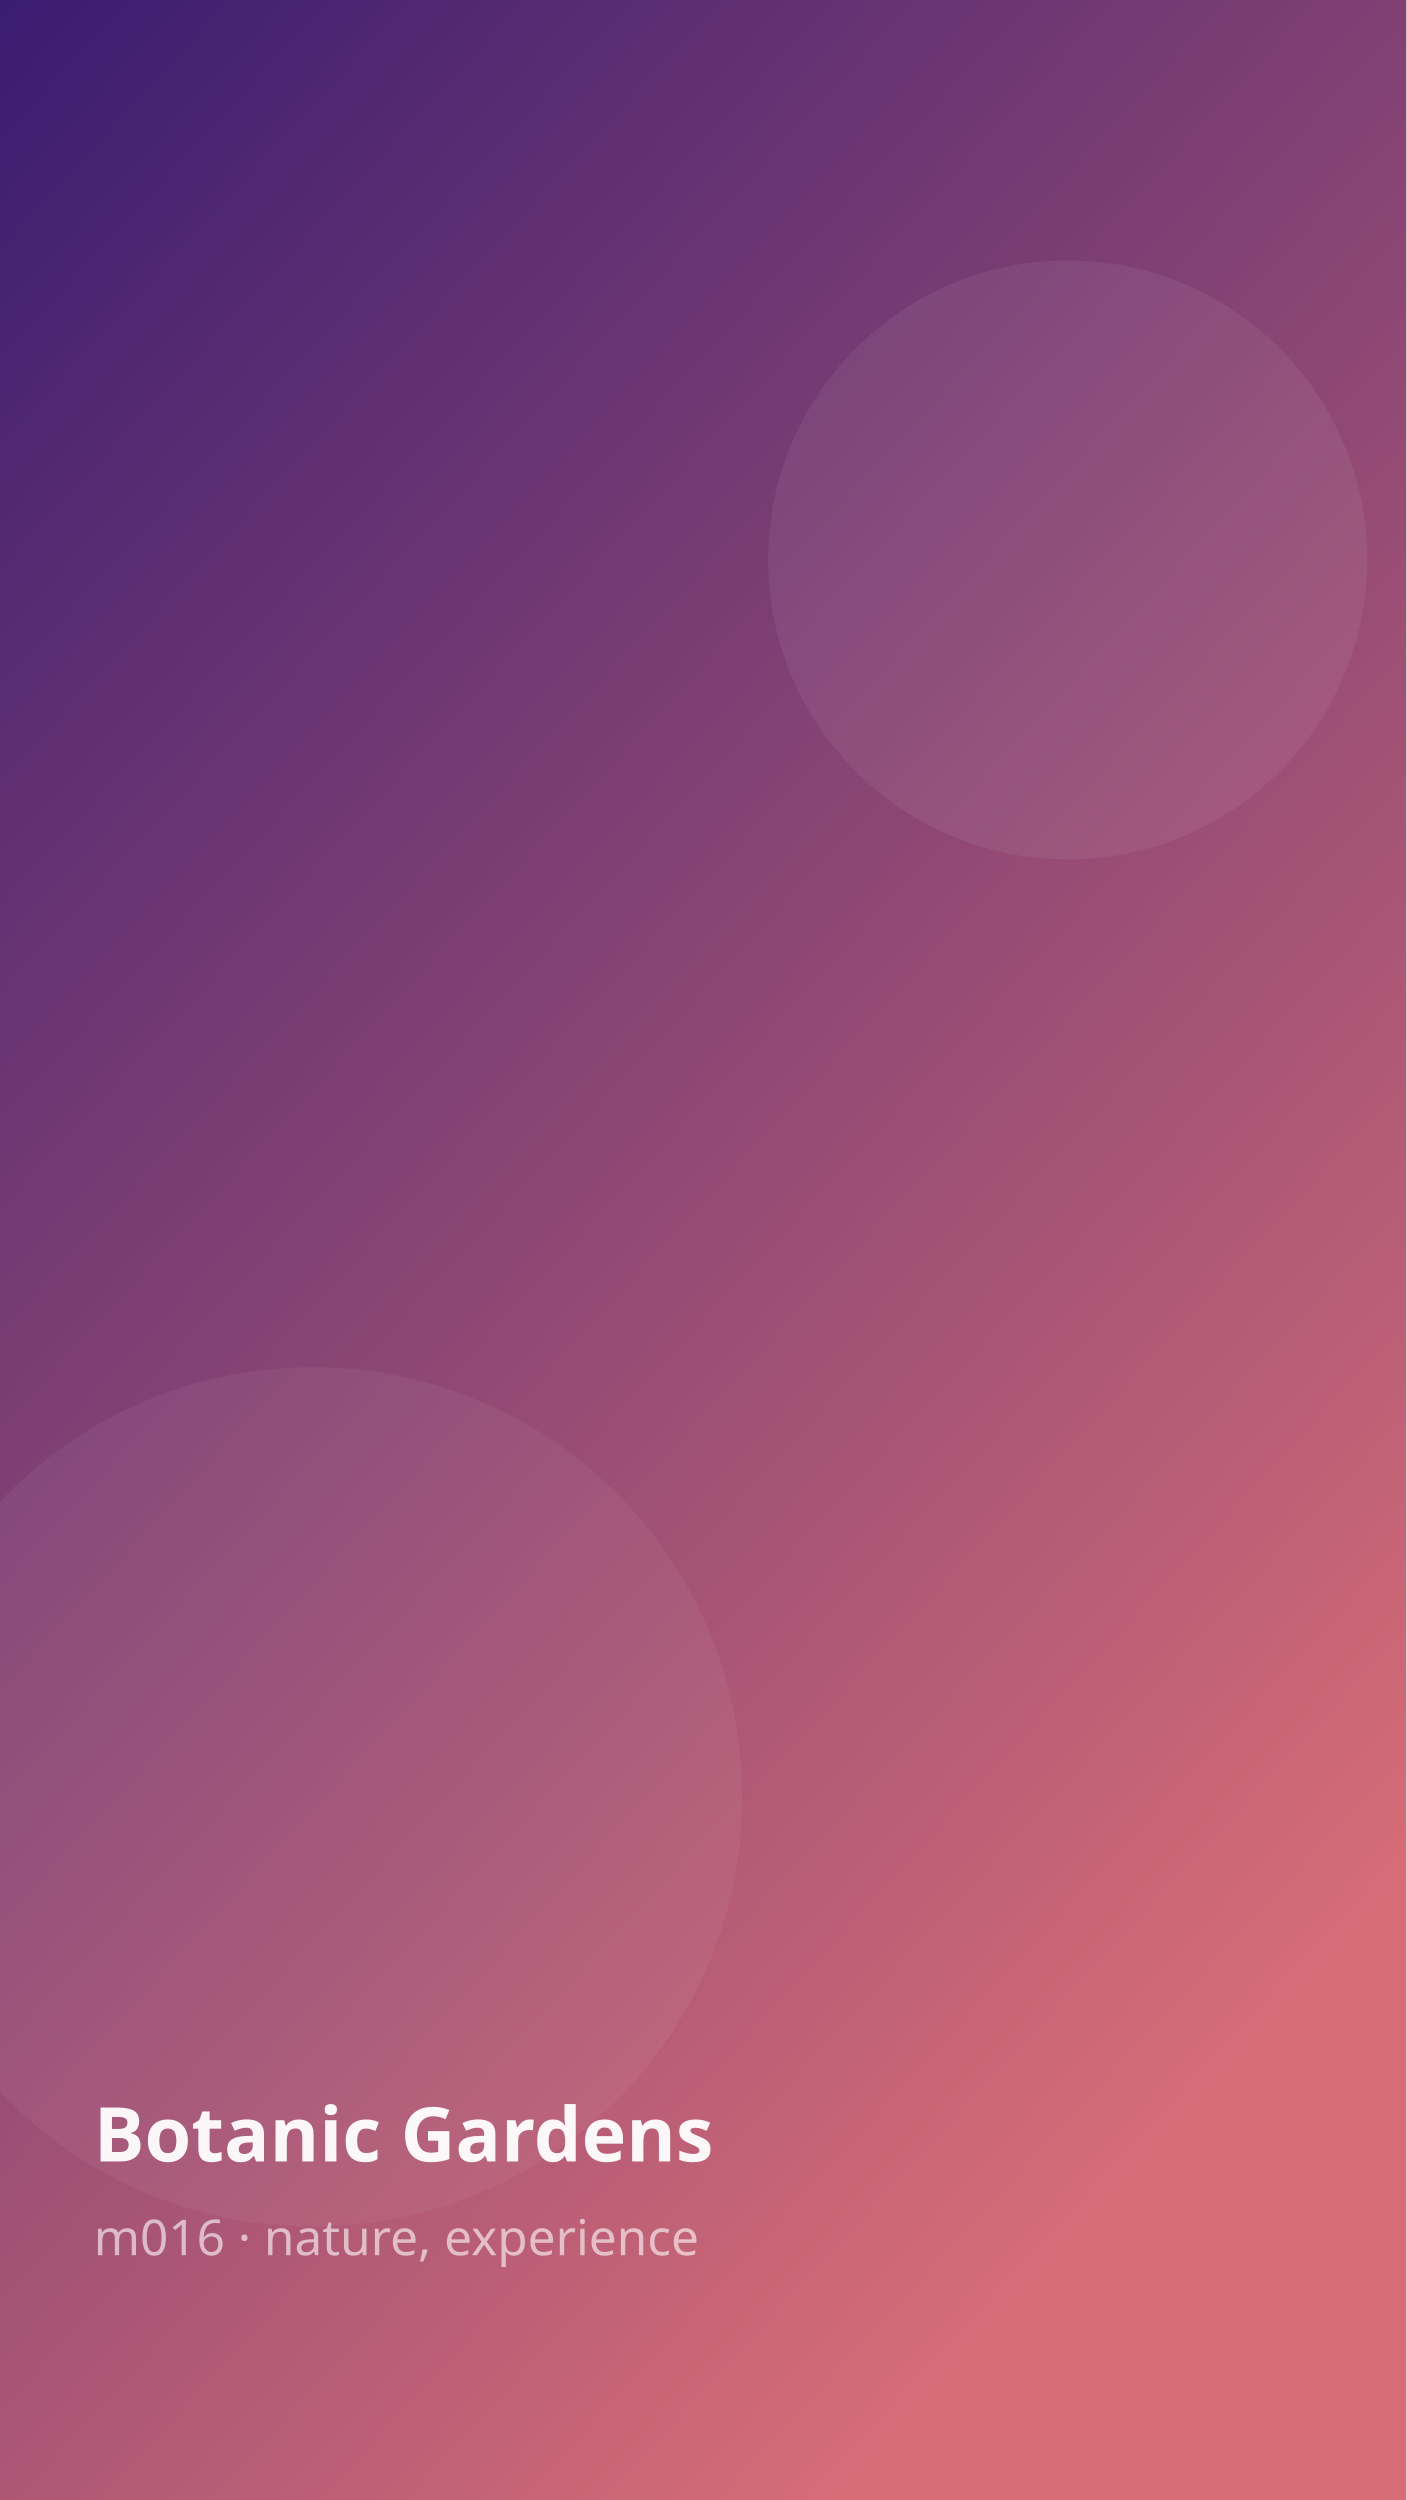
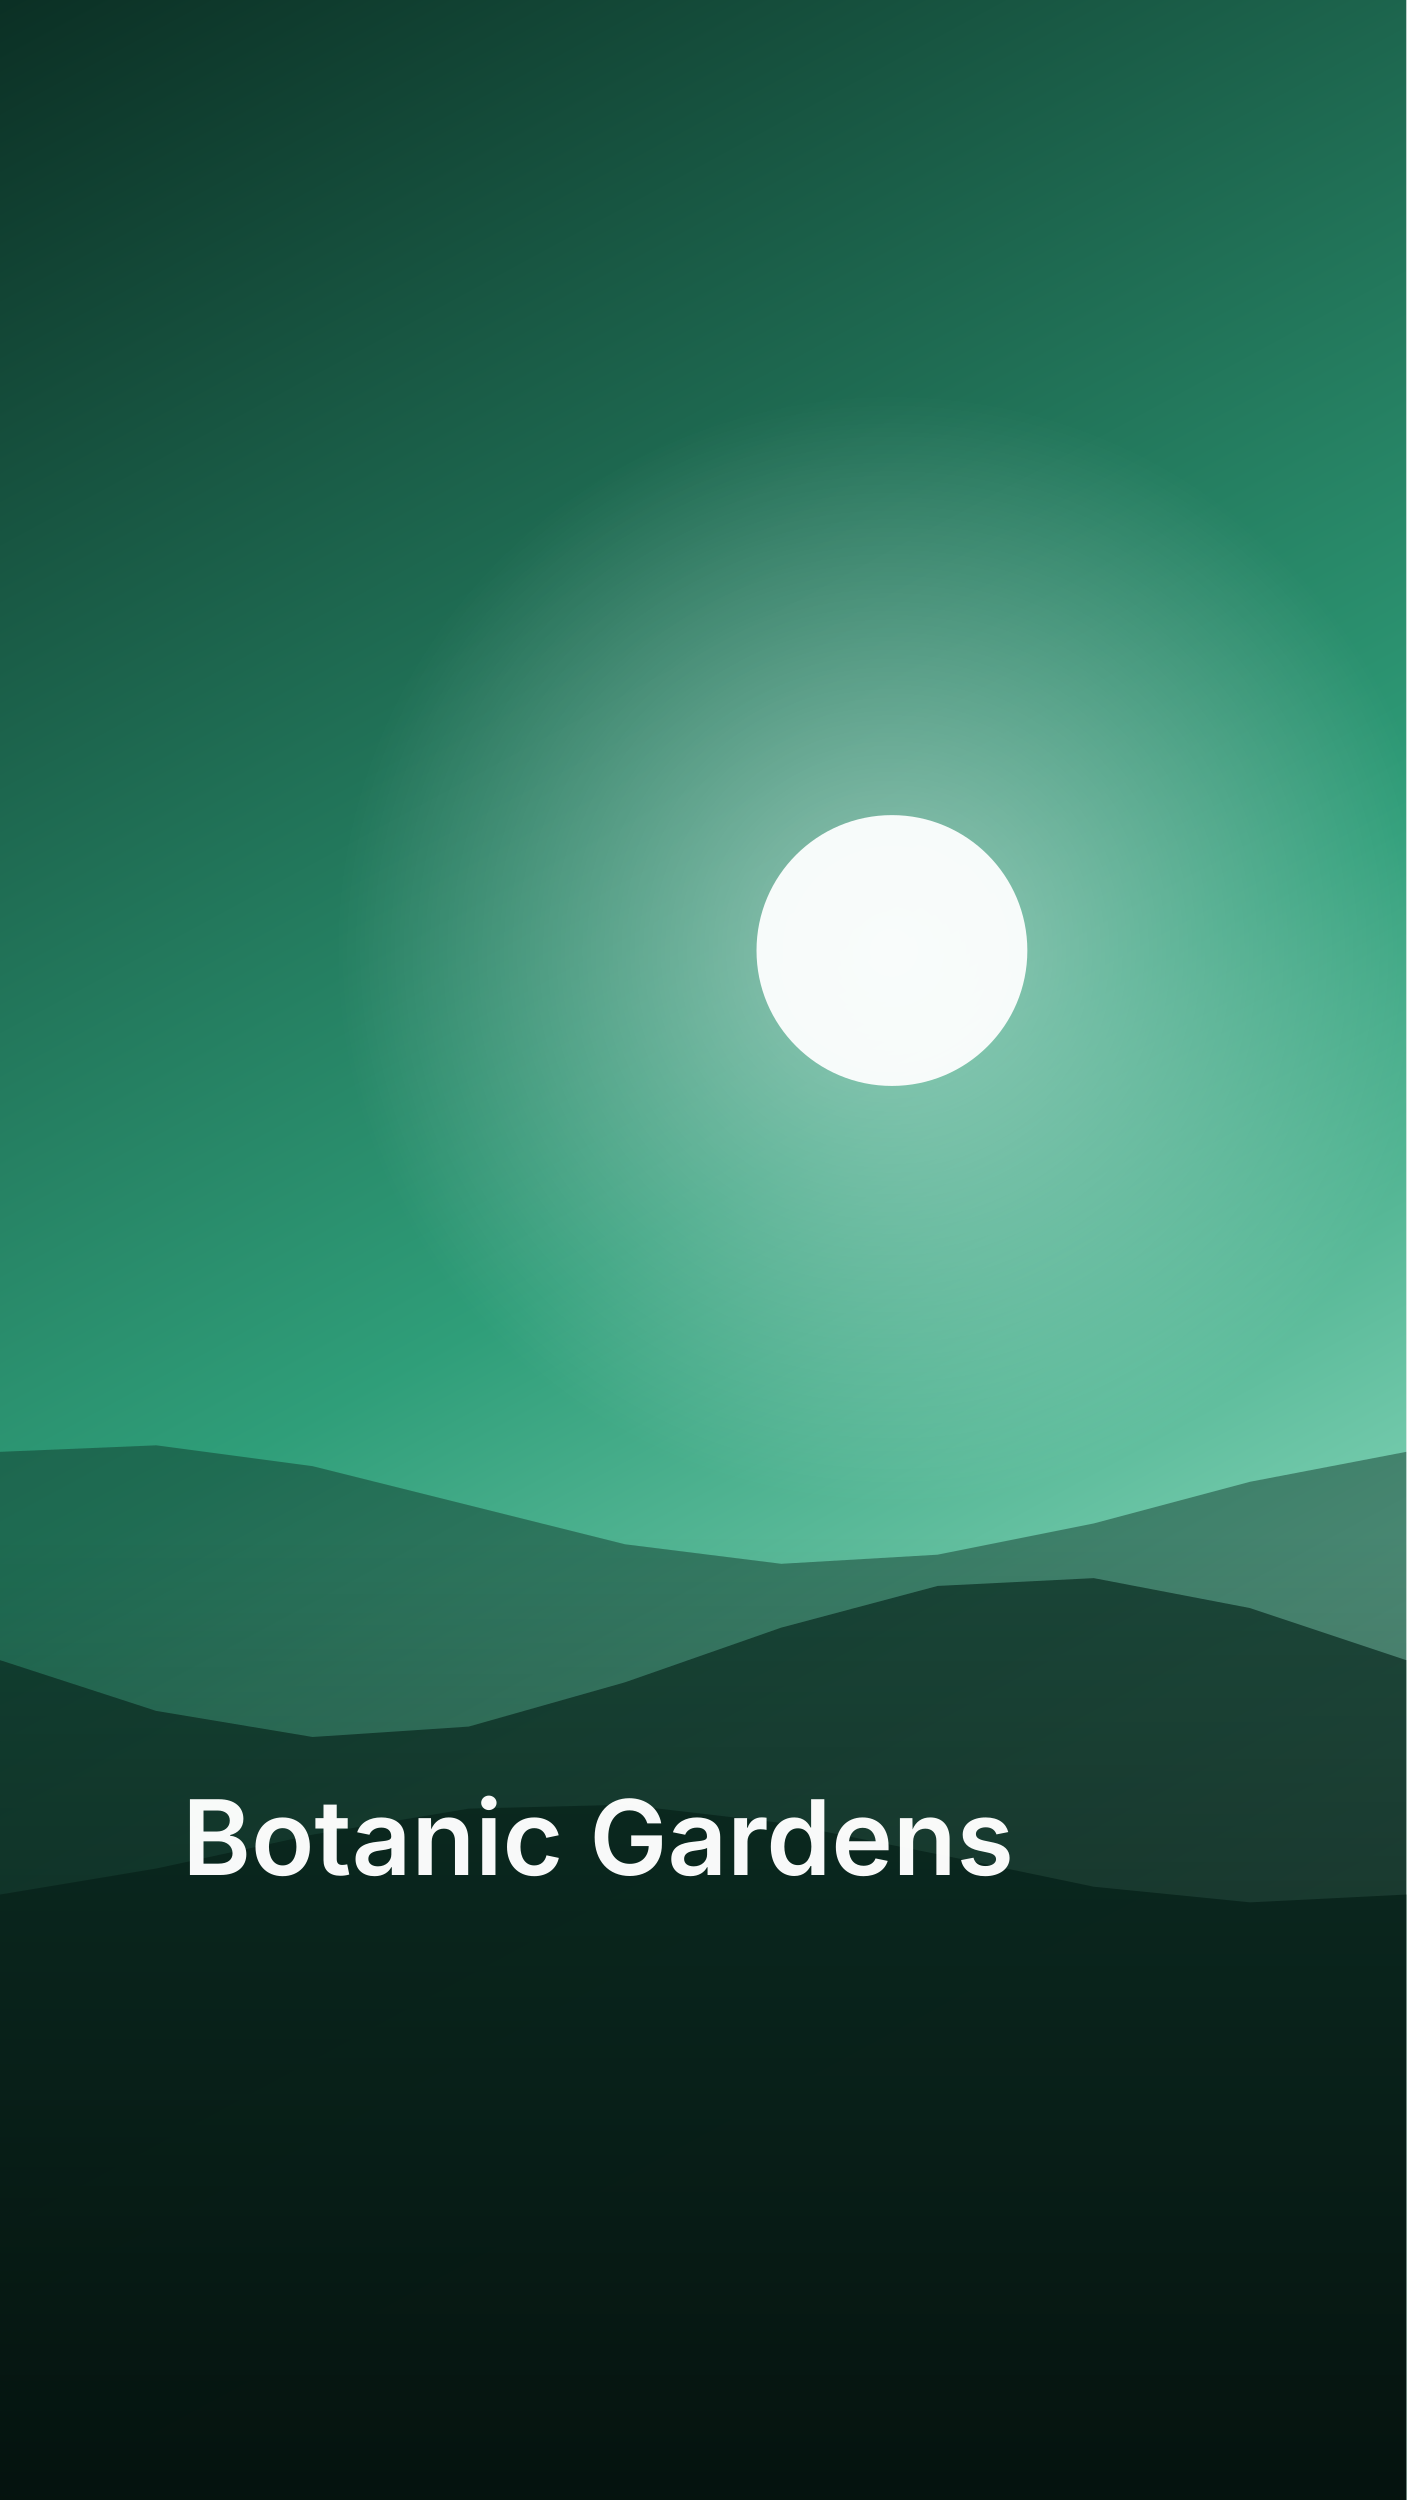
<svg xmlns="http://www.w3.org/2000/svg" width="1080" height="1920" viewBox="0 0 1080 1920">
  <defs>
-     <linearGradient id="g" x1="0" y1="0" x2="0.6" y2="1">
-       <stop offset="0%" stop-color="#3a1c71" />
-       <stop offset="100%" stop-color="#d76d77" />
+     <linearGradient id="sky" x1="0" y1="0" x2="0.3" y2="1">
+       <stop offset="0%" stop-color="#0b2f24" />
+       <stop offset="58%" stop-color="#2f9e79" />
+       <stop offset="100%" stop-color="#a8ecd3" />
+     </linearGradient>
+     <radialGradient id="glow">
+       <stop offset="0%" stop-color="#fff" stop-opacity="0.5" />
+       <stop offset="100%" stop-color="#fff" stop-opacity="0" />
+     </radialGradient>
+     <linearGradient id="scrim" x1="0" y1="0" x2="0" y2="1">
+       <stop offset="0%" stop-color="#000" stop-opacity="0" />
+       <stop offset="100%" stop-color="#000" stop-opacity="0.62" />
    </linearGradient>
  </defs>
-   <rect width="1080" height="1920" fill="url(#g)" />
-   <circle cx="820" cy="430" r="230" fill="#fff" opacity="0.06" />
-   <circle cx="240" cy="1380" r="330" fill="#fff" opacity="0.05" />
-   <text x="72" y="1660" fill="#fff" opacity="0.95" font-family="system-ui,sans-serif" font-size="58" font-weight="600">Botanic Gardens</text>
-   <text x="72" y="1732" fill="#fff" opacity="0.6" font-family="system-ui,sans-serif" font-size="38">m016 · nature, experience</text>
+   <rect width="1080" height="1920" fill="url(#sky)" />
+   <circle cx="685" cy="730" r="430" fill="url(#glow)" />
+   <circle cx="685" cy="730" r="104" fill="#fff" opacity="0.94" />
+   <path d="M0,1115 L120,1110 L240,1126 L360,1156 L480,1186 L600,1201 L720,1194 L840,1170 L960,1138 L1080,1115 L1080,1920 L0,1920 Z" fill="#0b2f24" opacity="0.45" />
+   <path d="M0,1275 L120,1314 L240,1334 L360,1326 L480,1292 L600,1250 L720,1218 L840,1212 L960,1235 L1080,1275 L1080,1920 L0,1920 Z" fill="#0b2f24" opacity="0.72" />
+   <path d="M0,1455 L120,1435 L240,1409 L360,1389 L480,1386 L600,1400 L720,1424 L840,1449 L960,1461 L1080,1455 L1080,1920 L0,1920 Z" fill="#0b2f24" opacity="0.92" />
+   <rect y="1180" width="1080" height="740" fill="url(#scrim)" />
+   <text x="140" y="1440" fill="#fff" opacity="0.97" font-family="system-ui,-apple-system,sans-serif" font-size="80" font-weight="600">Botanic Gardens</text>
</svg>
